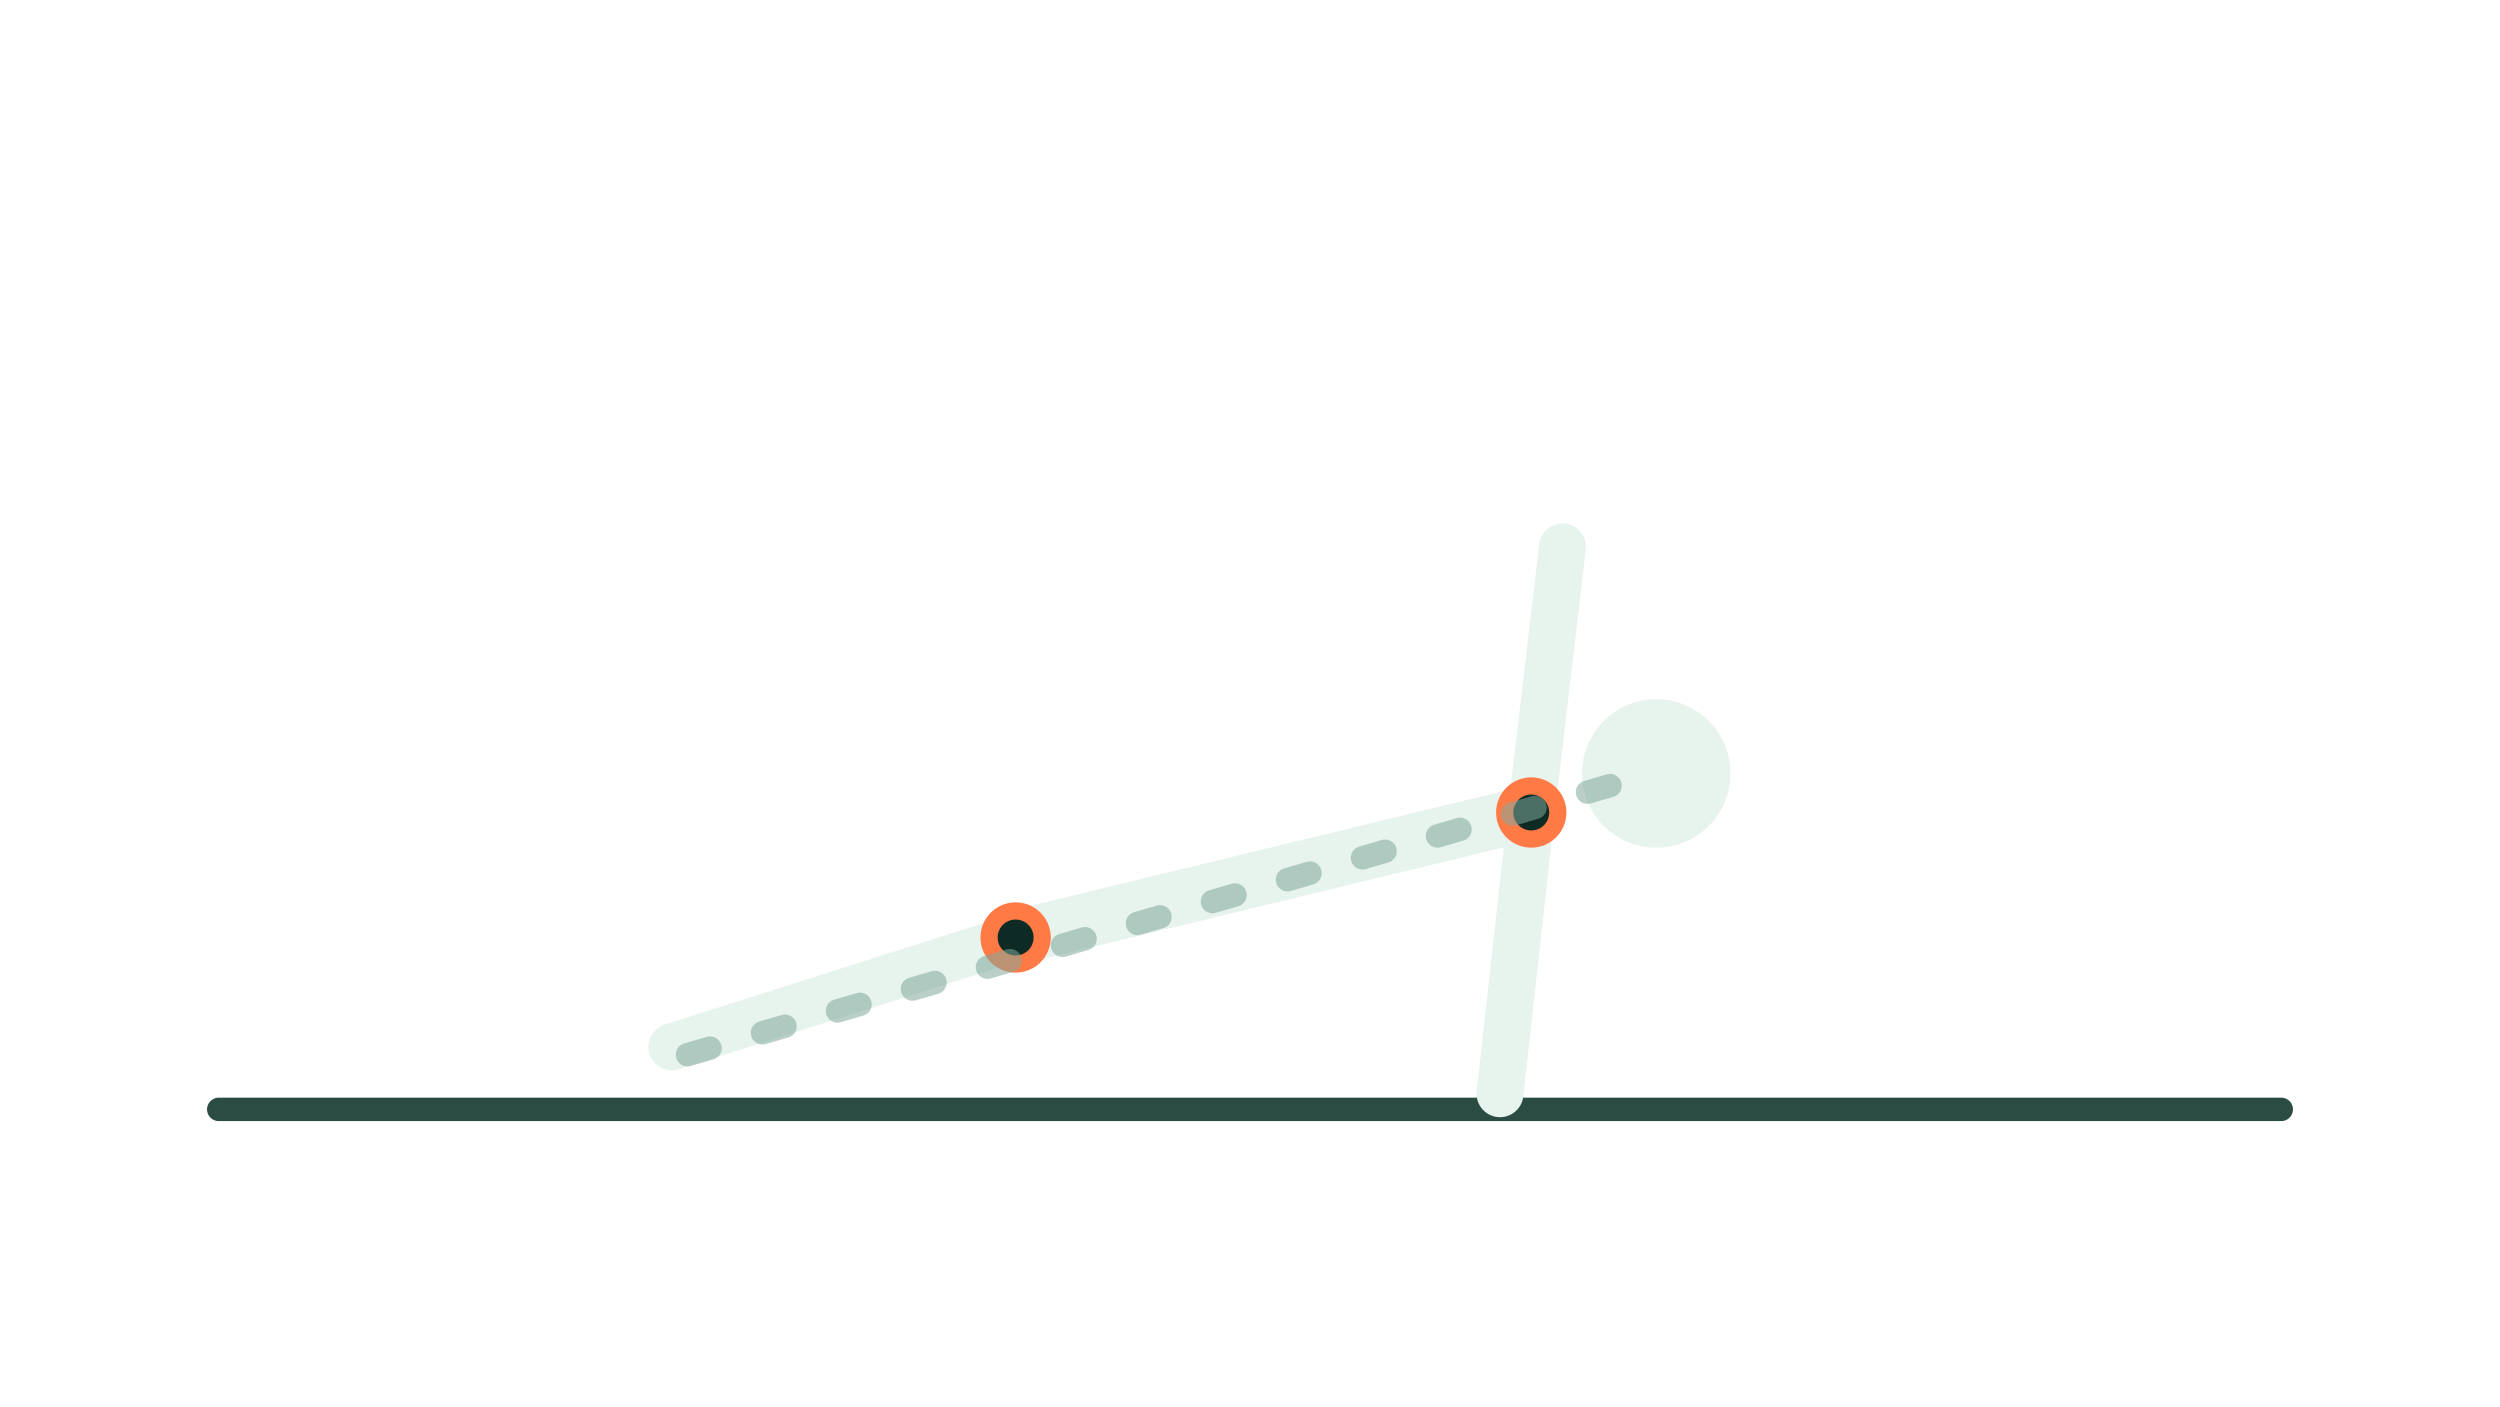
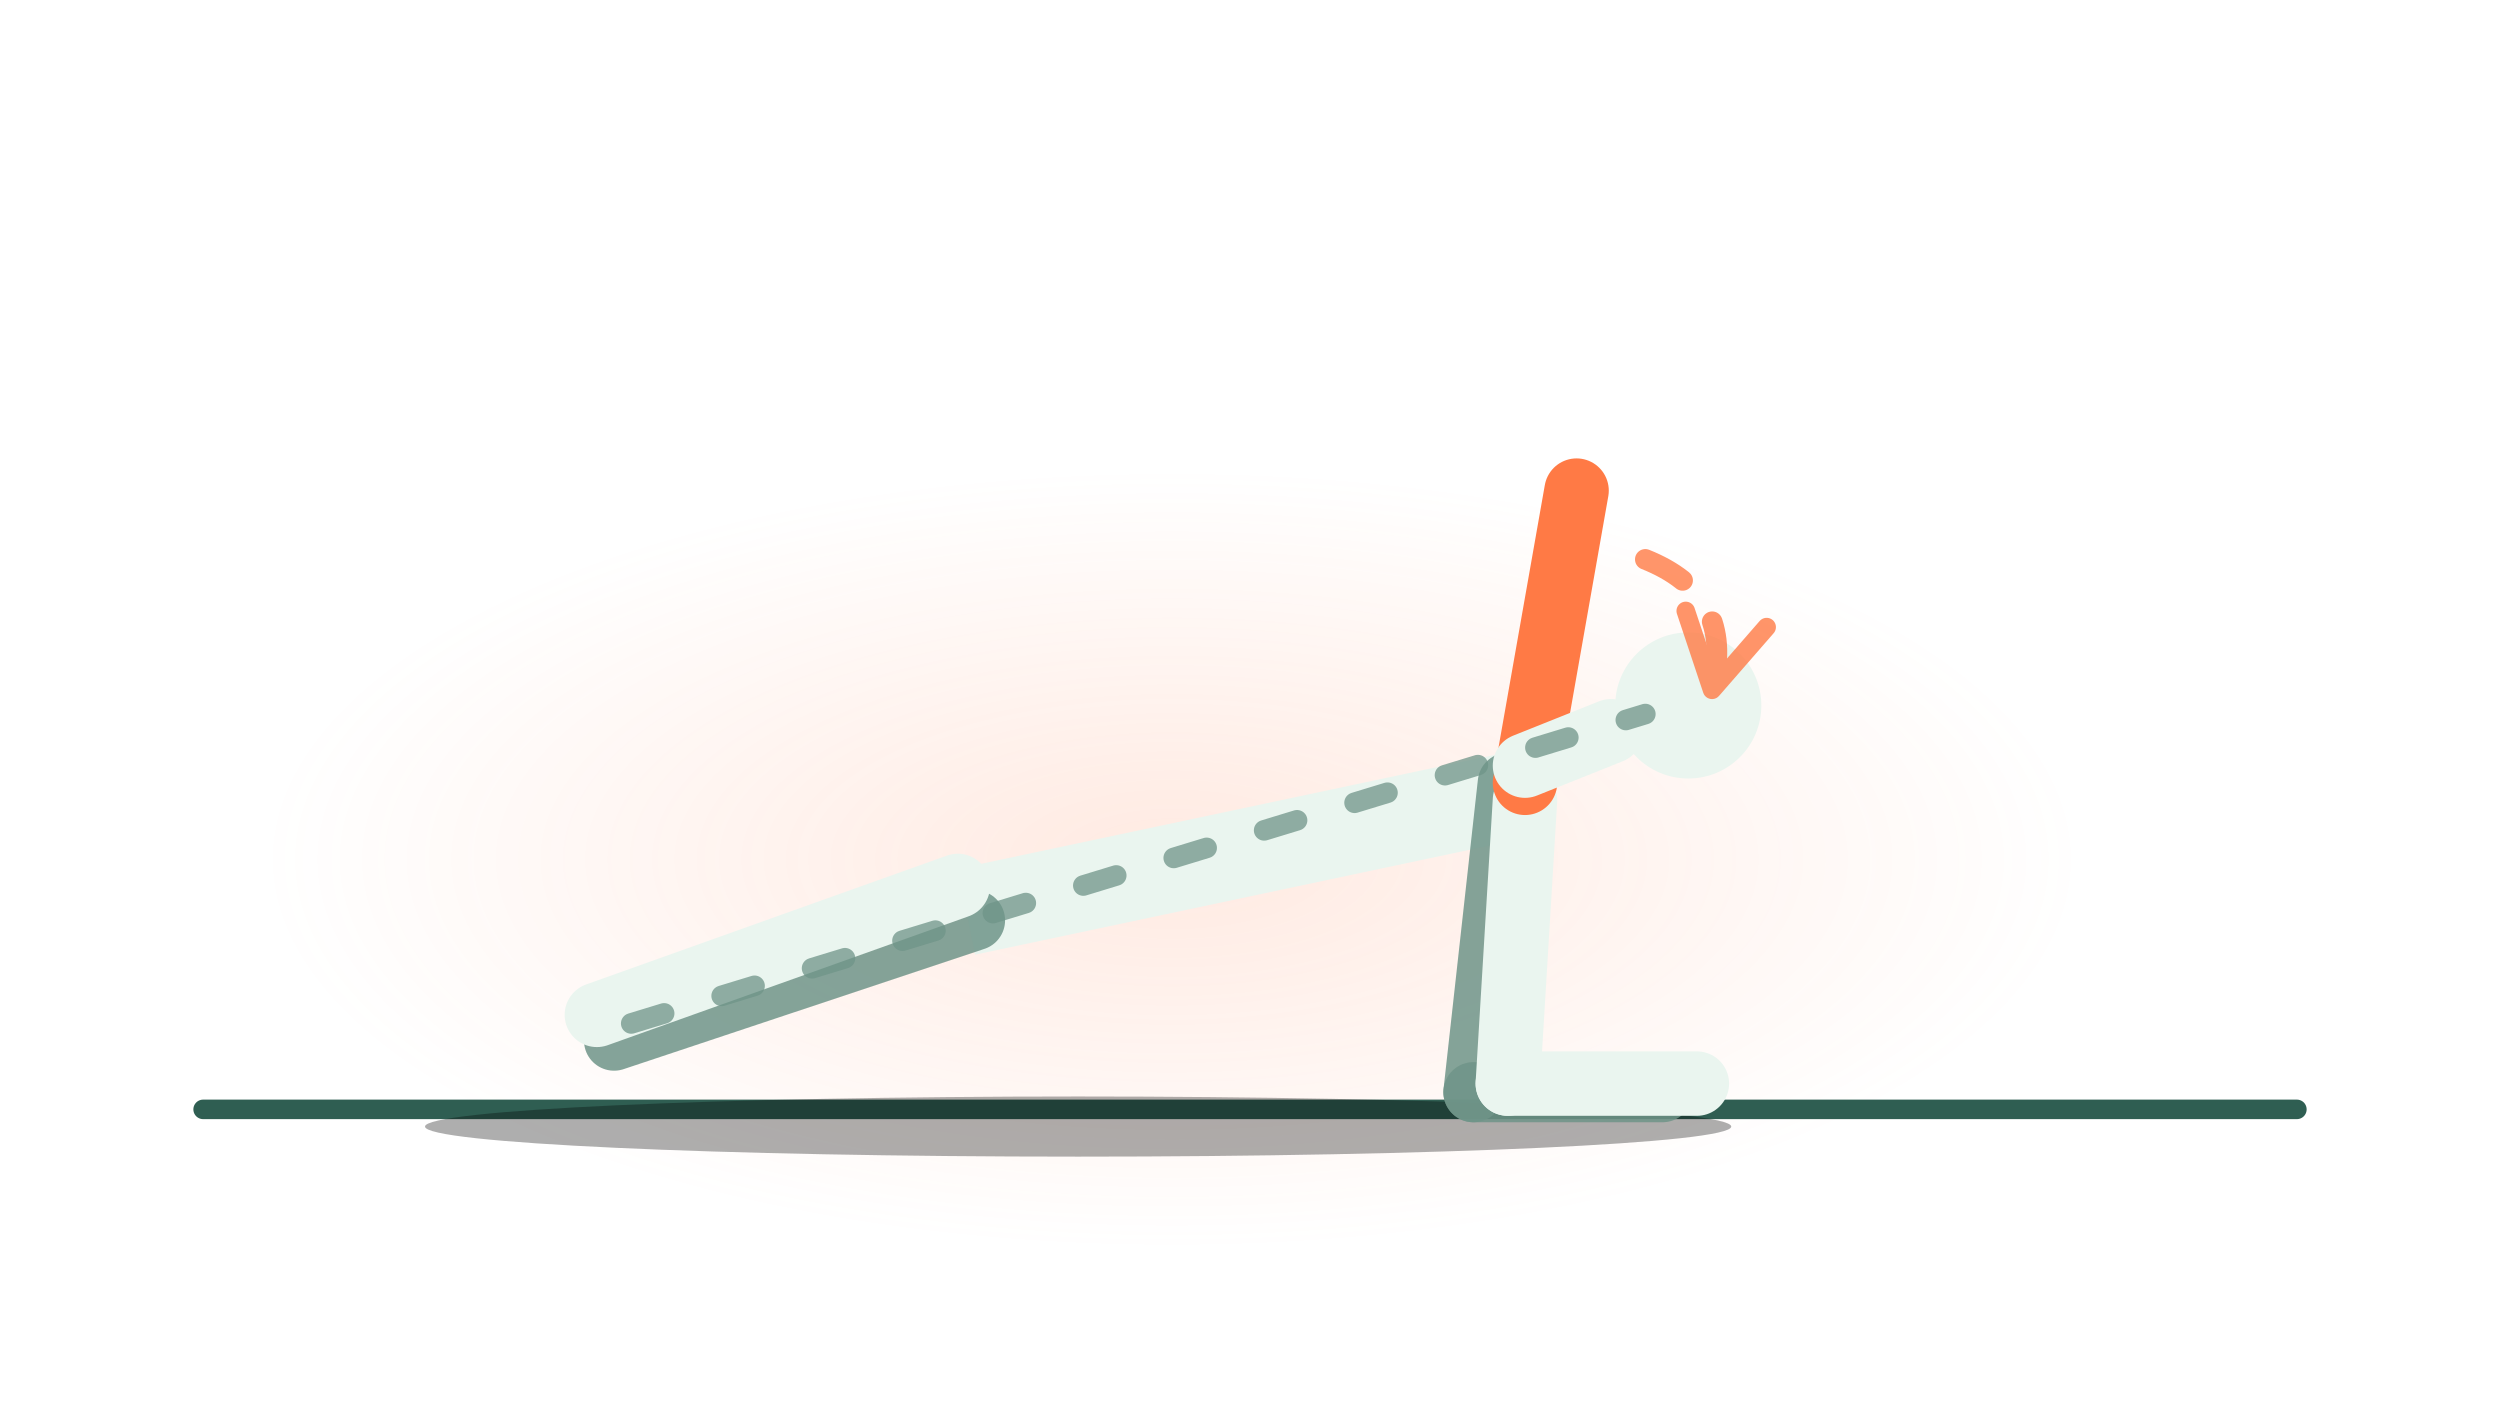
- <svg xmlns="http://www.w3.org/2000/svg" viewBox="0 0 320 180" width="320" height="180" role="img" aria-label="Side plank: elbow under shoulder, hips lifted, one straight line">
+ <svg xmlns="http://www.w3.org/2000/svg" viewBox="0 0 320 180" width="320" height="180" role="img" aria-label="Side plank: elbow under shoulder, hips lifted, one line from head to feet">
+   <defs>
+     <marker id="a" viewBox="0 0 10 10" refX="7" refY="5" markerWidth="5" markerHeight="5" orient="auto-start-reverse">
+       <path d="M1 1 L8 5 L1 9" fill="none" stroke="#ff7a45" stroke-width="1.8" stroke-linecap="round" stroke-linejoin="round" />
+     </marker>
+     <radialGradient id="pool" cx="50%" cy="50%" r="50%">
+       <stop offset="0" stop-color="#ff7a45" stop-opacity=".16" />
+       <stop offset="1" stop-color="#ff7a45" stop-opacity="0" />
+     </radialGradient>
+   </defs>
  <style>
-   .f{fill:none;stroke:#e7f3ed;stroke-width:7;stroke-linecap:round;stroke-linejoin:round}
-   .l{fill:none;stroke:#e7f3ed;stroke-width:6;stroke-linecap:round;stroke-linejoin:round}
-   .ghost{fill:none;stroke:#7fa79a;stroke-width:3;stroke-linecap:round;stroke-dasharray:3 7;opacity:.55}
-   .head{fill:#e7f3ed;stroke:none}
-   .mat{stroke:#2b4c43;stroke-width:3;stroke-linecap:round}
-   .joint{fill:#0d2b24;stroke:#ff7a45;stroke-width:2.2}
-   .glow{fill:none;stroke:#ff7a45;stroke-width:3;stroke-linecap:round;opacity:.85}
+   .near{fill:none;stroke:#eaf5ef;stroke-width:7.5;stroke-linecap:round;stroke-linejoin:round}
+   .far{fill:none;stroke:#6f9488;stroke-width:7;stroke-linecap:round;stroke-linejoin:round;opacity:.85}
+   .move{fill:none;stroke:#ff7a45;stroke-width:7.5;stroke-linecap:round;stroke-linejoin:round}
+   .torso{fill:#eaf5ef;stroke:none}
+   .torsofar{fill:#6f9488;stroke:none;opacity:.9}
+   .head{fill:#eaf5ef;stroke:none}
+   .headfar{fill:#6f9488;stroke:none;opacity:.9}
+   .mat{stroke:#2f5e52;stroke-width:2.5;stroke-linecap:round}
+   .shadow{fill:#000000;opacity:.32}
+   .ref{fill:none;stroke:#6f9488;stroke-width:2.4;stroke-linecap:round;stroke-dasharray:4 7;opacity:.75}
+   .arc{fill:none;stroke:#ff7a45;stroke-width:2.4;stroke-linecap:round;stroke-dasharray:5 6;opacity:.8}
+   .glow{fill:none;stroke:#ff7a45;stroke-width:3;stroke-linecap:round;opacity:.8}
  g[data-o]{transform-box:view-box}
  @media (prefers-reduced-motion: reduce){ *{animation:none !important} }

-   .breathe2{animation:breathe2 3.4s ease-in-out infinite;transform-box:view-box}
-   @keyframes breathe2{0%,100%{transform:translateY(0)}50%{transform:translateY(-2px)}}
+   .bob{animation:bob 3.6s ease-in-out infinite;transform-box:view-box}
+   .upArm{animation:upArm 3.6s ease-in-out infinite}
+   @keyframes bob{0%,100%{transform:translateY(0)}50%{transform:translateY(-2.4px)}}
+   @keyframes upArm{0%,100%{transform:rotate(0)}50%{transform:rotate(-5deg)}}
</style>
-   <line class="mat" x1="28" y1="142" x2="292" y2="142" />
-   <g class="breathe2">
-     <line class="f" x1="130" y1="120" x2="196" y2="104" />
-     <line class="l" x1="130" y1="120" x2="86" y2="134" />
-     <line class="l" x1="196" y1="104" x2="192" y2="140" />
-     <circle class="head" cx="212" cy="99" r="9.5" />
-     <line class="l" x1="196" y1="104" x2="200" y2="70" />
-     <circle class="joint" cx="130" cy="120" r="3.4" />
-     <circle class="joint" cx="196" cy="104" r="3.4" />
-     <line class="ghost" x1="88" y1="135" x2="208" y2="100" />
+   <ellipse cx="150" cy="110" rx="116" ry="50" fill="url(#pool)" />
+   <line class="mat" x1="26" y1="142" x2="294" y2="142" />
+   <g transform="translate(160 142) scale(1.1) translate(-160 -142)">
+     <ellipse class="shadow" cx="140" cy="144" rx="76" ry="3.5" />
+     <g class="bob">
+       <path class="torso" d="M126 114 L192 100 L194 110 L128 124 Z" />
+       <line class="far" x1="128" y1="120" x2="86" y2="134" />
+       <line class="near" x1="126" y1="116" x2="84" y2="131" />
+       <line class="far" x1="190" y1="104" x2="186" y2="140" />
+       <line class="far" x1="186" y1="140" x2="208" y2="140" />
+       <line class="near" x1="192" y1="106" x2="190" y2="139" />
+       <line class="near" x1="190" y1="139" x2="212" y2="139" />
+       <g data-o="1" style="transform-origin:192px 104px" class="upArm">
+         <line class="move" x1="192" y1="104" x2="198" y2="70" />
+       </g>
+       <line class="near" x1="192" y1="102" x2="202" y2="98" stroke-width="5" />
+       <circle class="head" cx="211" cy="95" r="8.5" />
+       <line class="ref" x1="88" y1="132" x2="206" y2="96" />
+     </g>
+     <path class="arc" d="M206 78 q10 4 8 14" marker-end="url(#a)">
+       <animate attributeName="opacity" values="0;.85;0" dur="3.6s" repeatCount="indefinite" />
+     </path>
  </g>
</svg>
